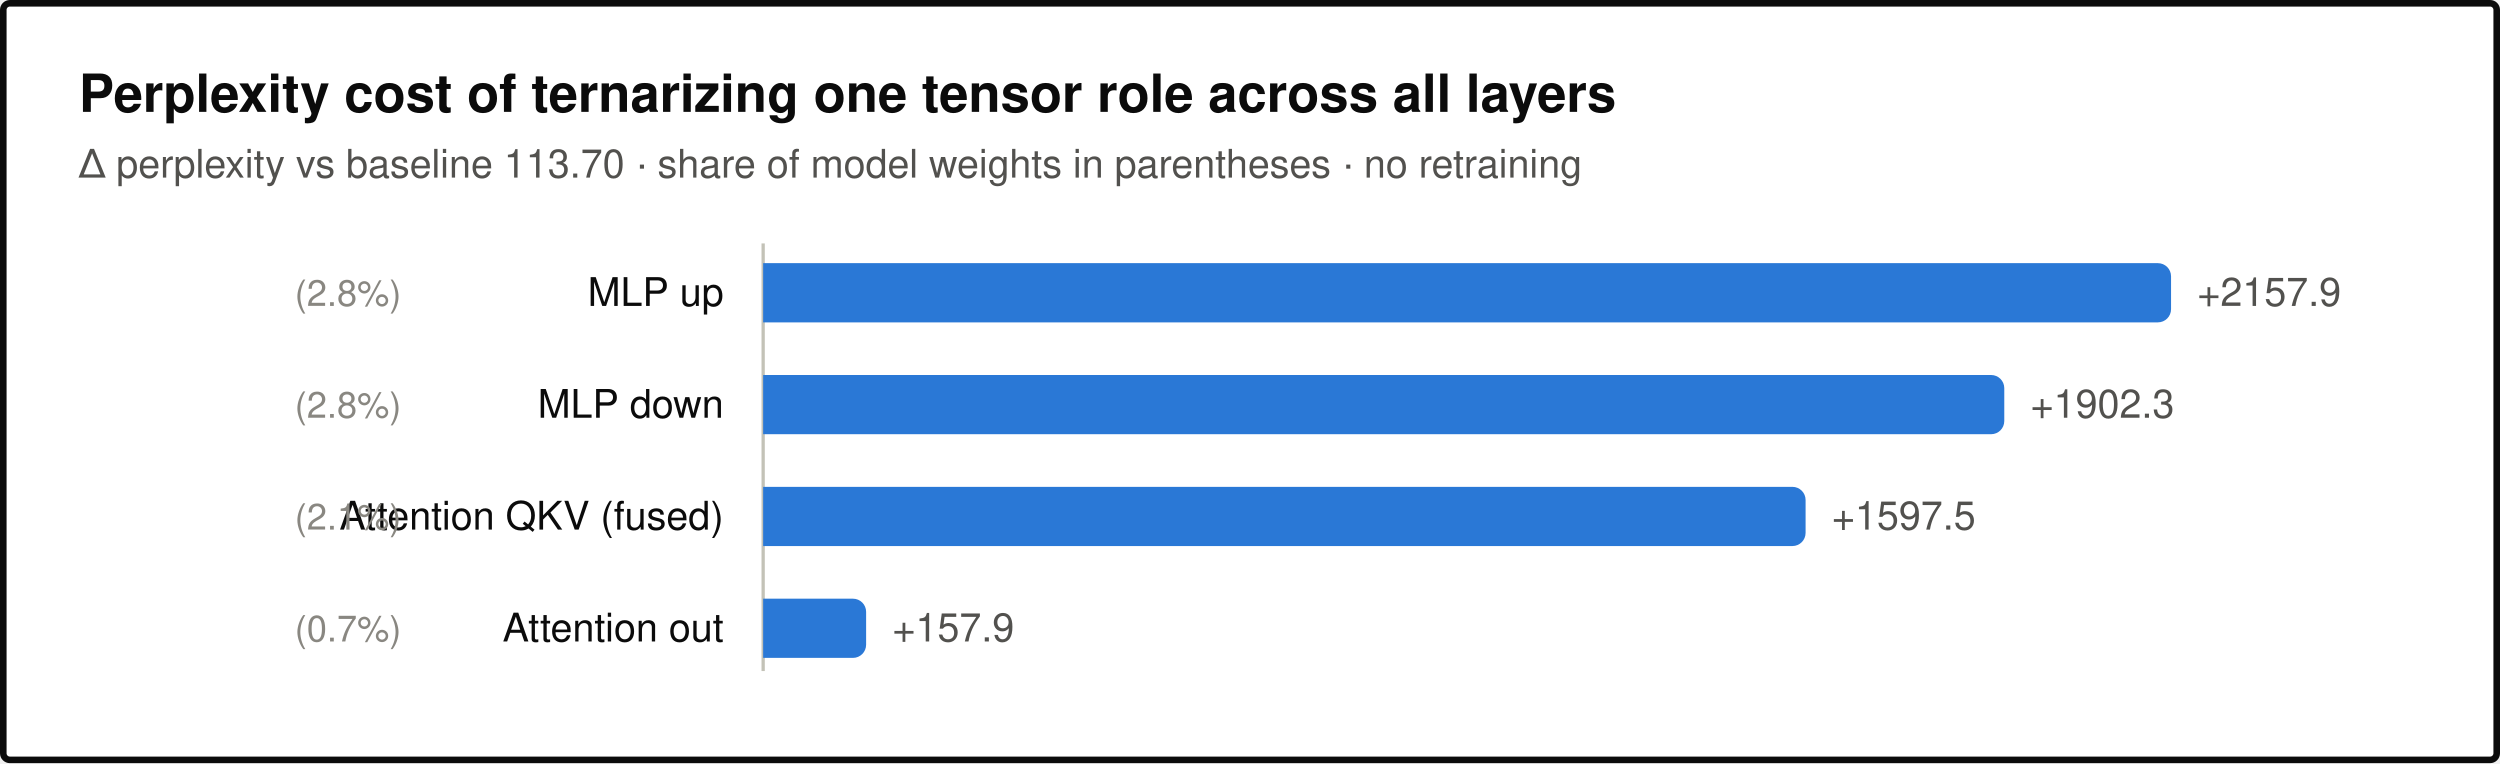
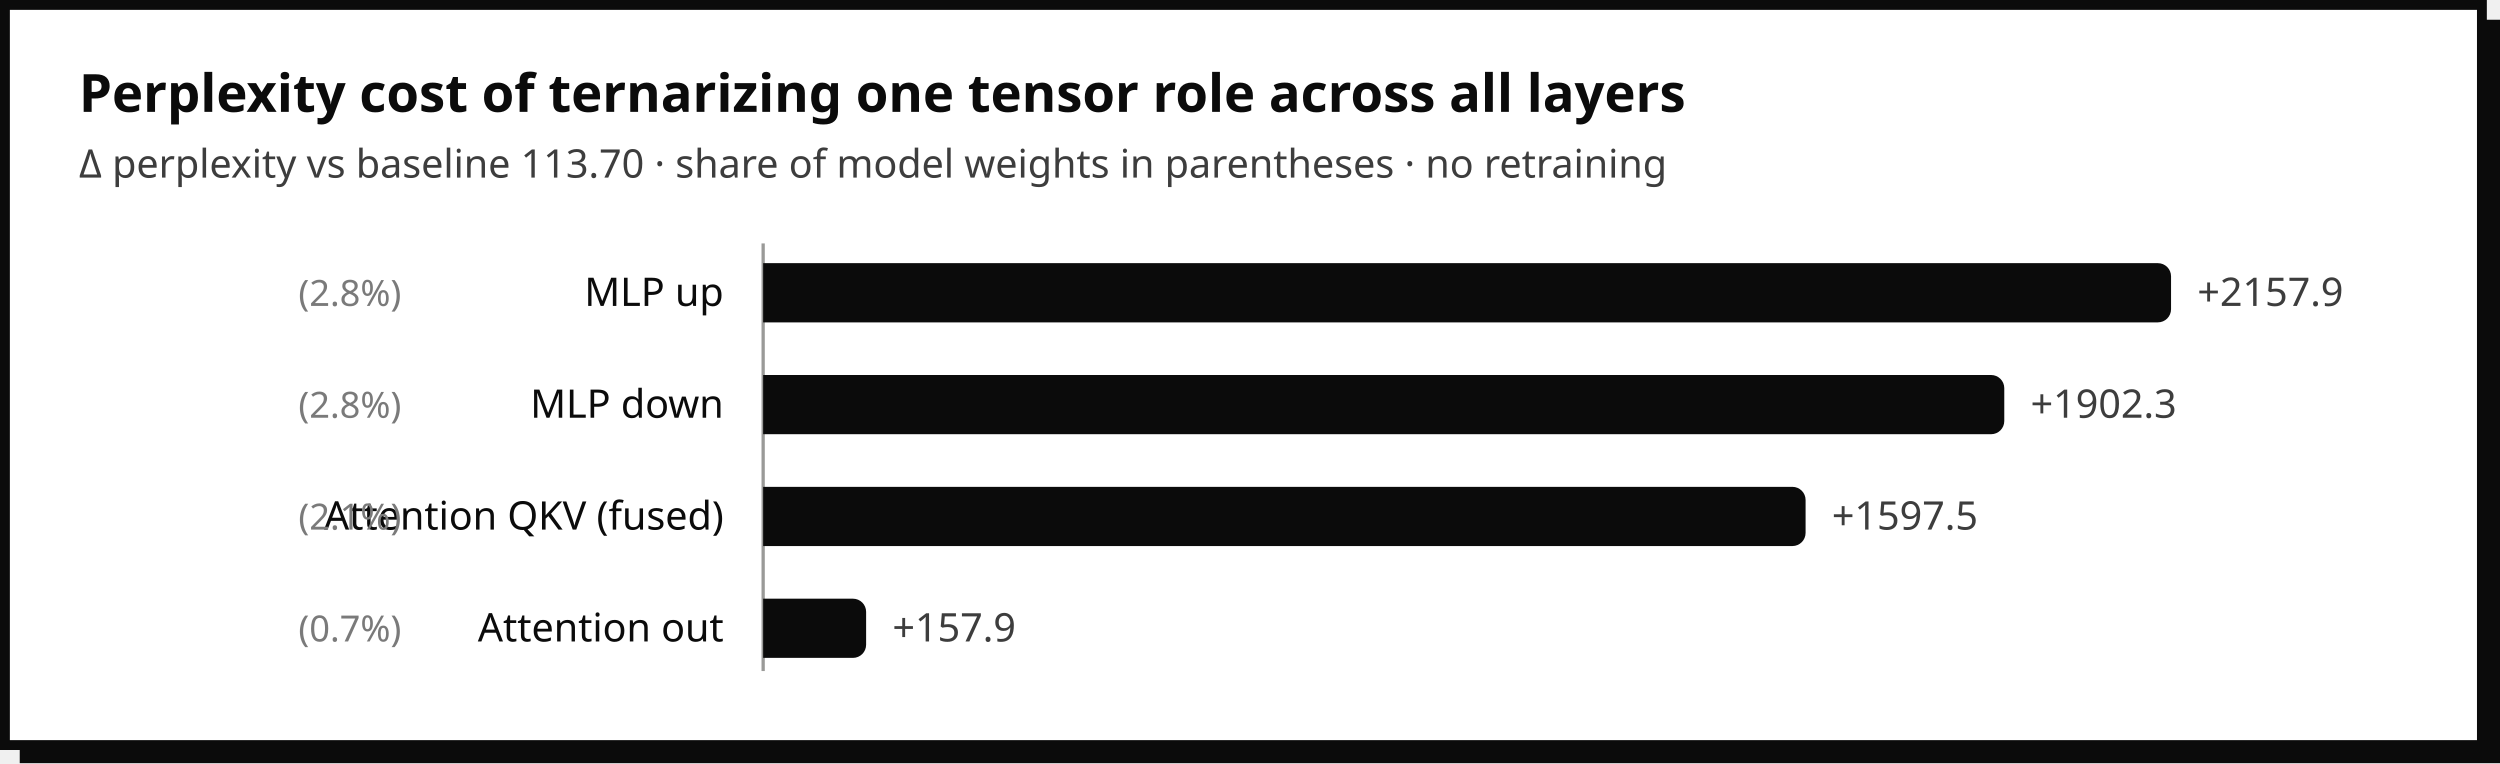
- <svg xmlns="http://www.w3.org/2000/svg" viewBox="0 0 760 232" width="760" height="232" role="img" font-family="system-ui, -apple-system, &quot;Segoe UI&quot;, Helvetica, Arial, sans-serif">
-   <rect x="1" y="1" width="758" height="230" rx="2" stroke-width="2" fill="#ffffff" stroke="#0b0b0b" />
-   <text x="24.0" y="34.0" font-size="16" font-weight="600" fill="#0b0b0b" text-anchor="start">Perplexity cost of ternarizing one tensor role across all layers</text>
-   <text x="24.0" y="54.0" font-size="12" font-weight="400" fill="#52514e" text-anchor="start">Δ perplexity vs baseline 113.70 · share of model weights in parentheses · no retraining</text>
-   <line x1="232.0" y1="74.0" x2="232.0" y2="204.0" stroke="#c3c2b7" stroke-width="1" />
+ <svg xmlns="http://www.w3.org/2000/svg" viewBox="0 0 760 232" width="760" height="232" role="img" font-family="&quot;Chakra Petch&quot;, Bahnschrift, &quot;Arial Narrow&quot;, &quot;Segoe UI&quot;, sans-serif">
+   <rect x="6" y="6" width="754" height="226" fill="#0b0b0b" />
+   <rect x="1.5" y="1.5" width="753" height="225" stroke-width="3" fill="#ffffff" stroke="#0b0b0b" />
+   <text x="24.0" y="34.0" font-size="16" font-weight="700" fill="#0b0b0b" text-anchor="start">Perplexity cost of ternarizing one tensor role across all layers</text>
+   <text x="24.0" y="54.0" font-size="12" font-weight="400" fill="#3d3d3d" text-anchor="start">Δ perplexity vs baseline 113.70 · share of model weights in parentheses · no retraining</text>
+   <line x1="232.0" y1="74.0" x2="232.0" y2="204.0" stroke="#9a9a98" stroke-width="1" />
  <text x="220.0" y="93.0" font-size="12" font-weight="400" fill="#0b0b0b" text-anchor="end">MLP up</text>
-   <text x="122.0" y="93.0" font-size="11" font-weight="400" fill="#898781" text-anchor="end">(2.8%)</text>
-   <path d="M232.0,80.0 h424.0 a4,4 0 0 1 4,4 v10.0 a4,4 0 0 1 -4,4 h-424.0 z" fill="#2a78d6" />
-   <text x="668.0" y="93.0" font-size="12" font-weight="400" fill="#52514e" text-anchor="start">+2157.9</text>
+   <text x="122.0" y="93.0" font-size="11" font-weight="400" fill="#7a7a7a" text-anchor="end">(2.8%)</text>
+   <path d="M232.0,80.0 h424.0 a4,4 0 0 1 4,4 v10.0 a4,4 0 0 1 -4,4 h-424.0 z" fill="#0b0b0b" />
+   <text x="668.0" y="93.0" font-size="12" font-weight="400" fill="#3d3d3d" text-anchor="start">+2157.9</text>
  <text x="220.0" y="127.0" font-size="12" font-weight="400" fill="#0b0b0b" text-anchor="end">MLP down</text>
-   <text x="122.0" y="127.0" font-size="11" font-weight="400" fill="#898781" text-anchor="end">(2.8%)</text>
-   <path d="M232.0,114.0 h373.3 a4,4 0 0 1 4,4 v10.0 a4,4 0 0 1 -4,4 h-373.3 z" fill="#2a78d6" />
-   <text x="617.3" y="127.0" font-size="12" font-weight="400" fill="#52514e" text-anchor="start">+1902.3</text>
+   <text x="122.0" y="127.0" font-size="11" font-weight="400" fill="#7a7a7a" text-anchor="end">(2.8%)</text>
+   <path d="M232.0,114.0 h373.3 a4,4 0 0 1 4,4 v10.0 a4,4 0 0 1 -4,4 h-373.3 z" fill="#0b0b0b" />
+   <text x="617.3" y="127.0" font-size="12" font-weight="400" fill="#3d3d3d" text-anchor="start">+1902.3</text>
  <text x="220.0" y="161.0" font-size="12" font-weight="400" fill="#0b0b0b" text-anchor="end">Attention QKV (fused)</text>
-   <text x="122.0" y="161.0" font-size="11" font-weight="400" fill="#898781" text-anchor="end">(2.1%)</text>
-   <path d="M232.0,148.0 h312.9 a4,4 0 0 1 4,4 v10.0 a4,4 0 0 1 -4,4 h-312.9 z" fill="#2a78d6" />
-   <text x="556.9" y="161.0" font-size="12" font-weight="400" fill="#52514e" text-anchor="start">+1597.5</text>
+   <text x="122.0" y="161.0" font-size="11" font-weight="400" fill="#7a7a7a" text-anchor="end">(2.1%)</text>
+   <path d="M232.0,148.0 h312.9 a4,4 0 0 1 4,4 v10.0 a4,4 0 0 1 -4,4 h-312.9 z" fill="#0b0b0b" />
+   <text x="556.9" y="161.0" font-size="12" font-weight="400" fill="#3d3d3d" text-anchor="start">+1597.5</text>
  <text x="220.0" y="195.0" font-size="12" font-weight="400" fill="#0b0b0b" text-anchor="end">Attention out</text>
-   <text x="122.0" y="195.0" font-size="11" font-weight="400" fill="#898781" text-anchor="end">(0.7%)</text>
-   <path d="M232.0,182.0 h27.3 a4,4 0 0 1 4,4 v10.0 a4,4 0 0 1 -4,4 h-27.3 z" fill="#2a78d6" />
-   <text x="271.3" y="195.0" font-size="12" font-weight="400" fill="#52514e" text-anchor="start">+157.9</text>
+   <text x="122.0" y="195.0" font-size="11" font-weight="400" fill="#7a7a7a" text-anchor="end">(0.7%)</text>
+   <path d="M232.0,182.0 h27.3 a4,4 0 0 1 4,4 v10.0 a4,4 0 0 1 -4,4 h-27.3 z" fill="#0b0b0b" />
+   <text x="271.3" y="195.0" font-size="12" font-weight="400" fill="#3d3d3d" text-anchor="start">+157.9</text>
</svg>
